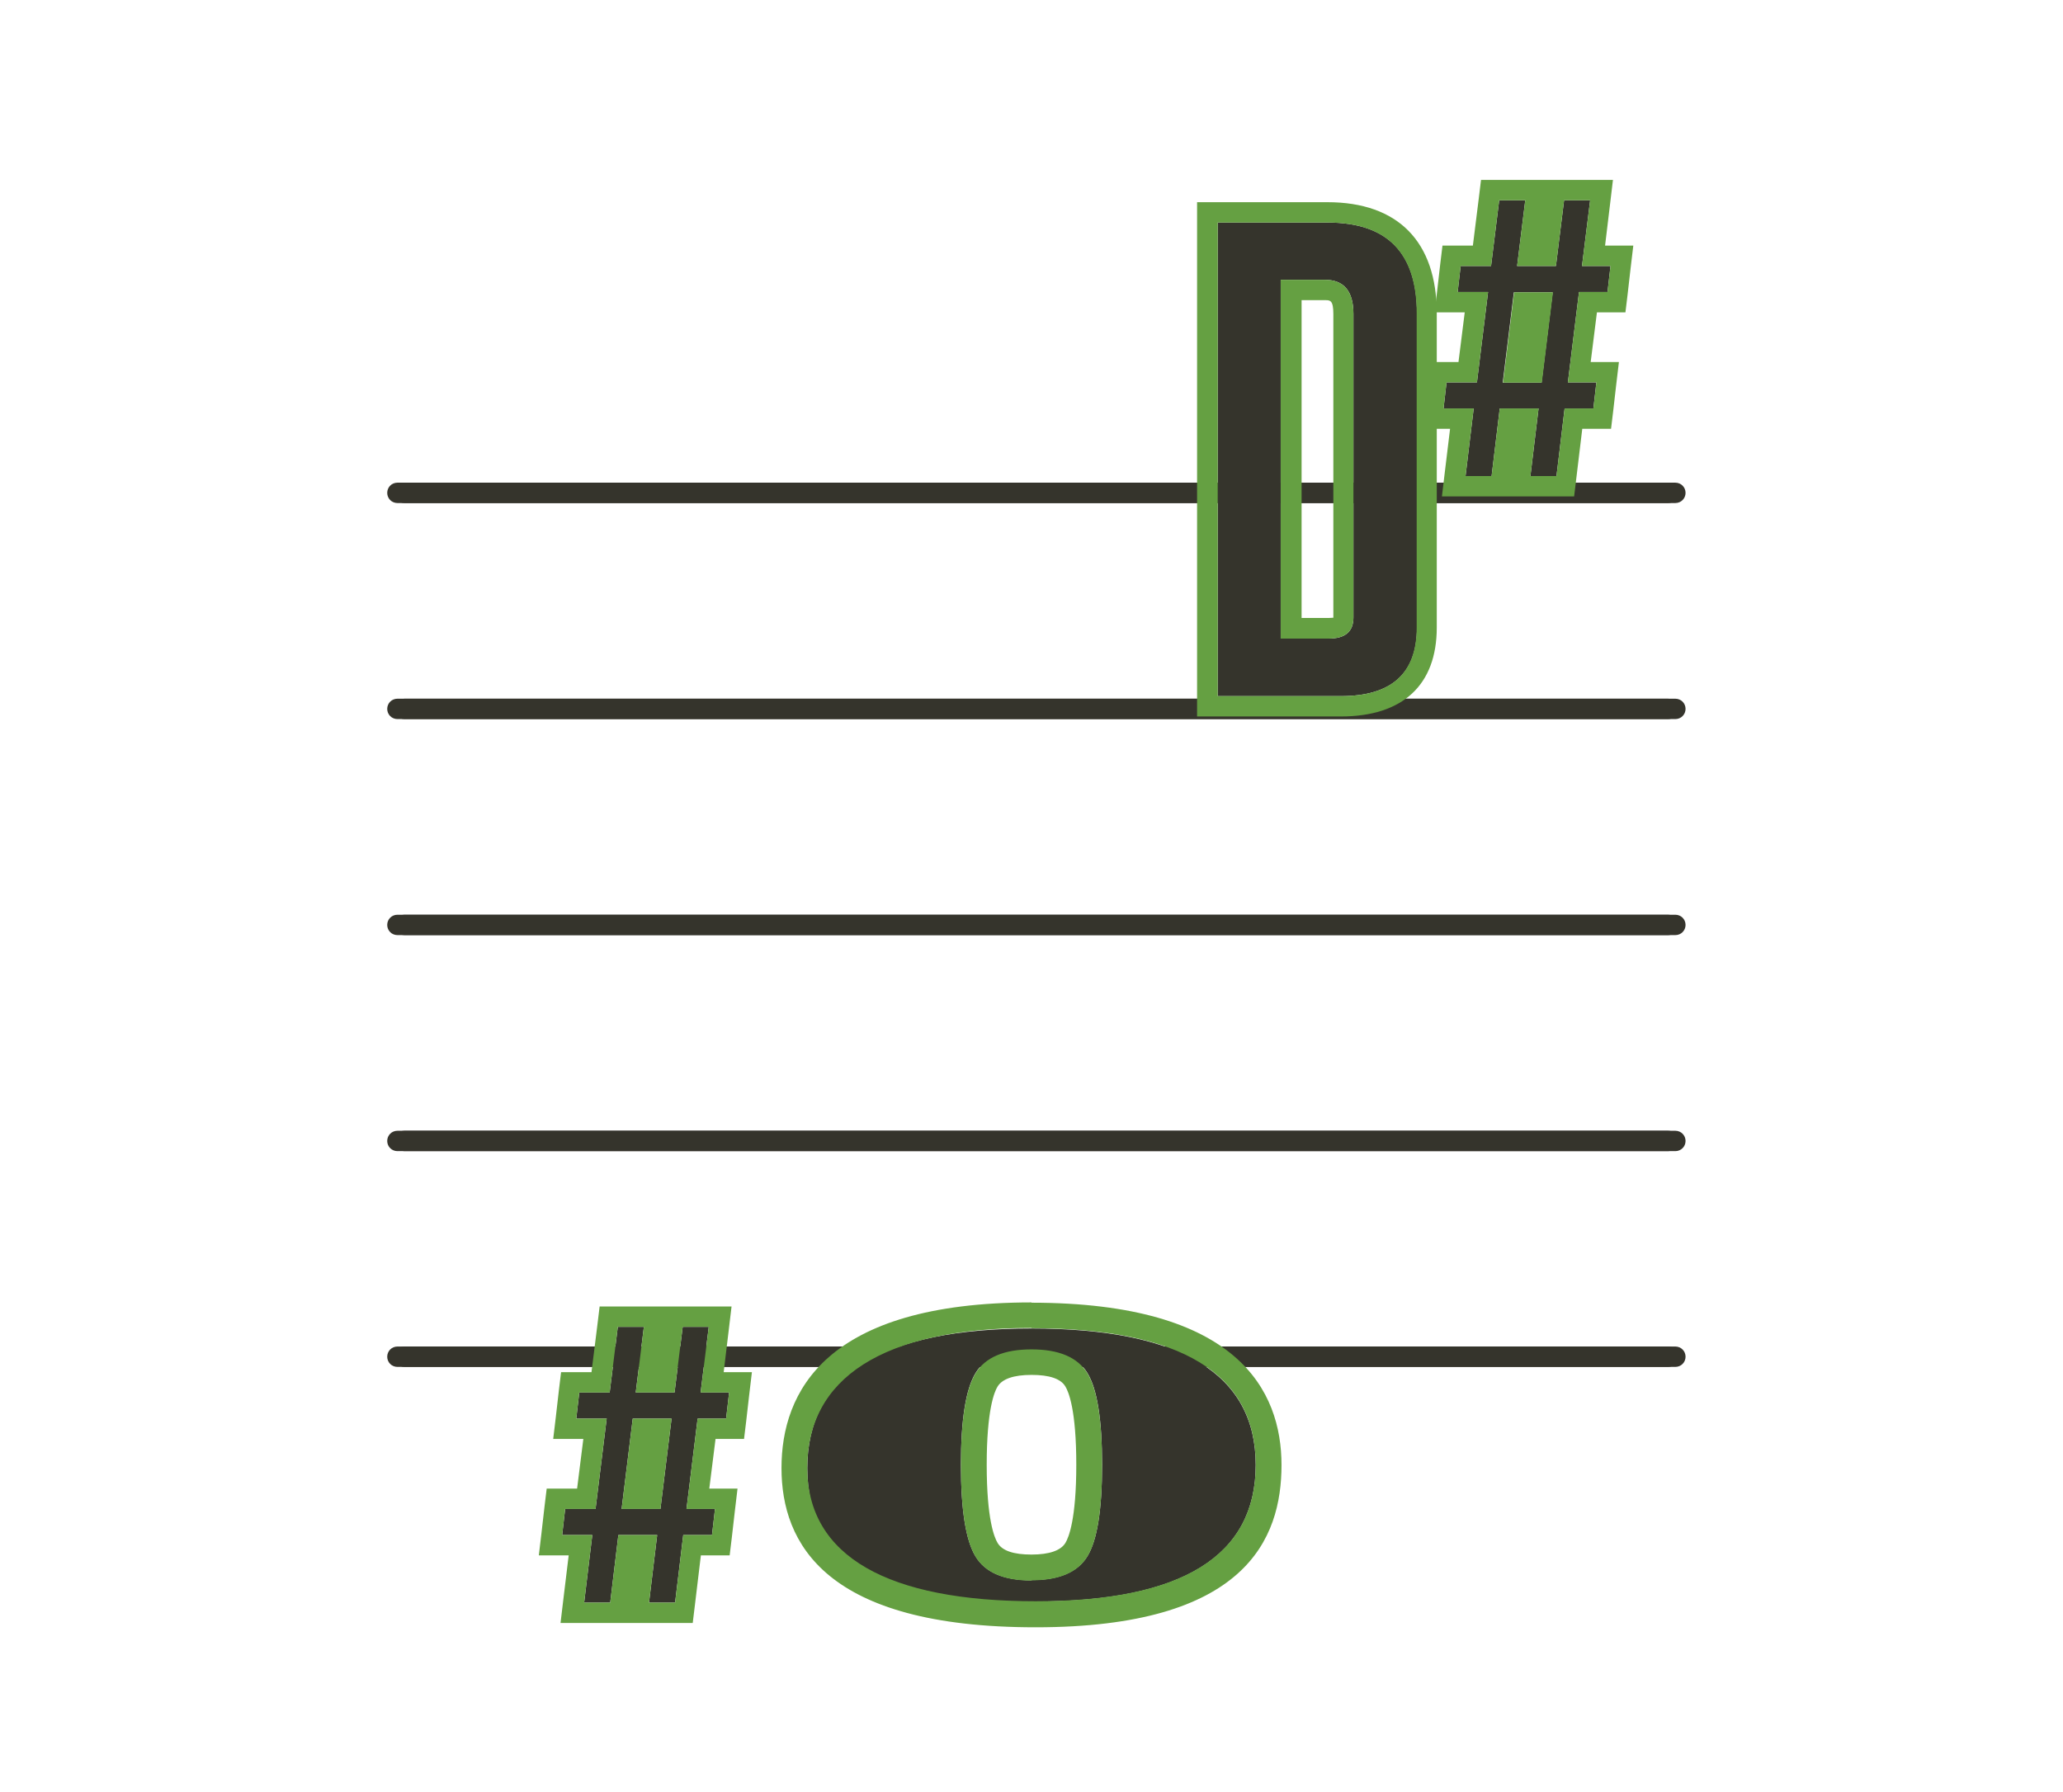
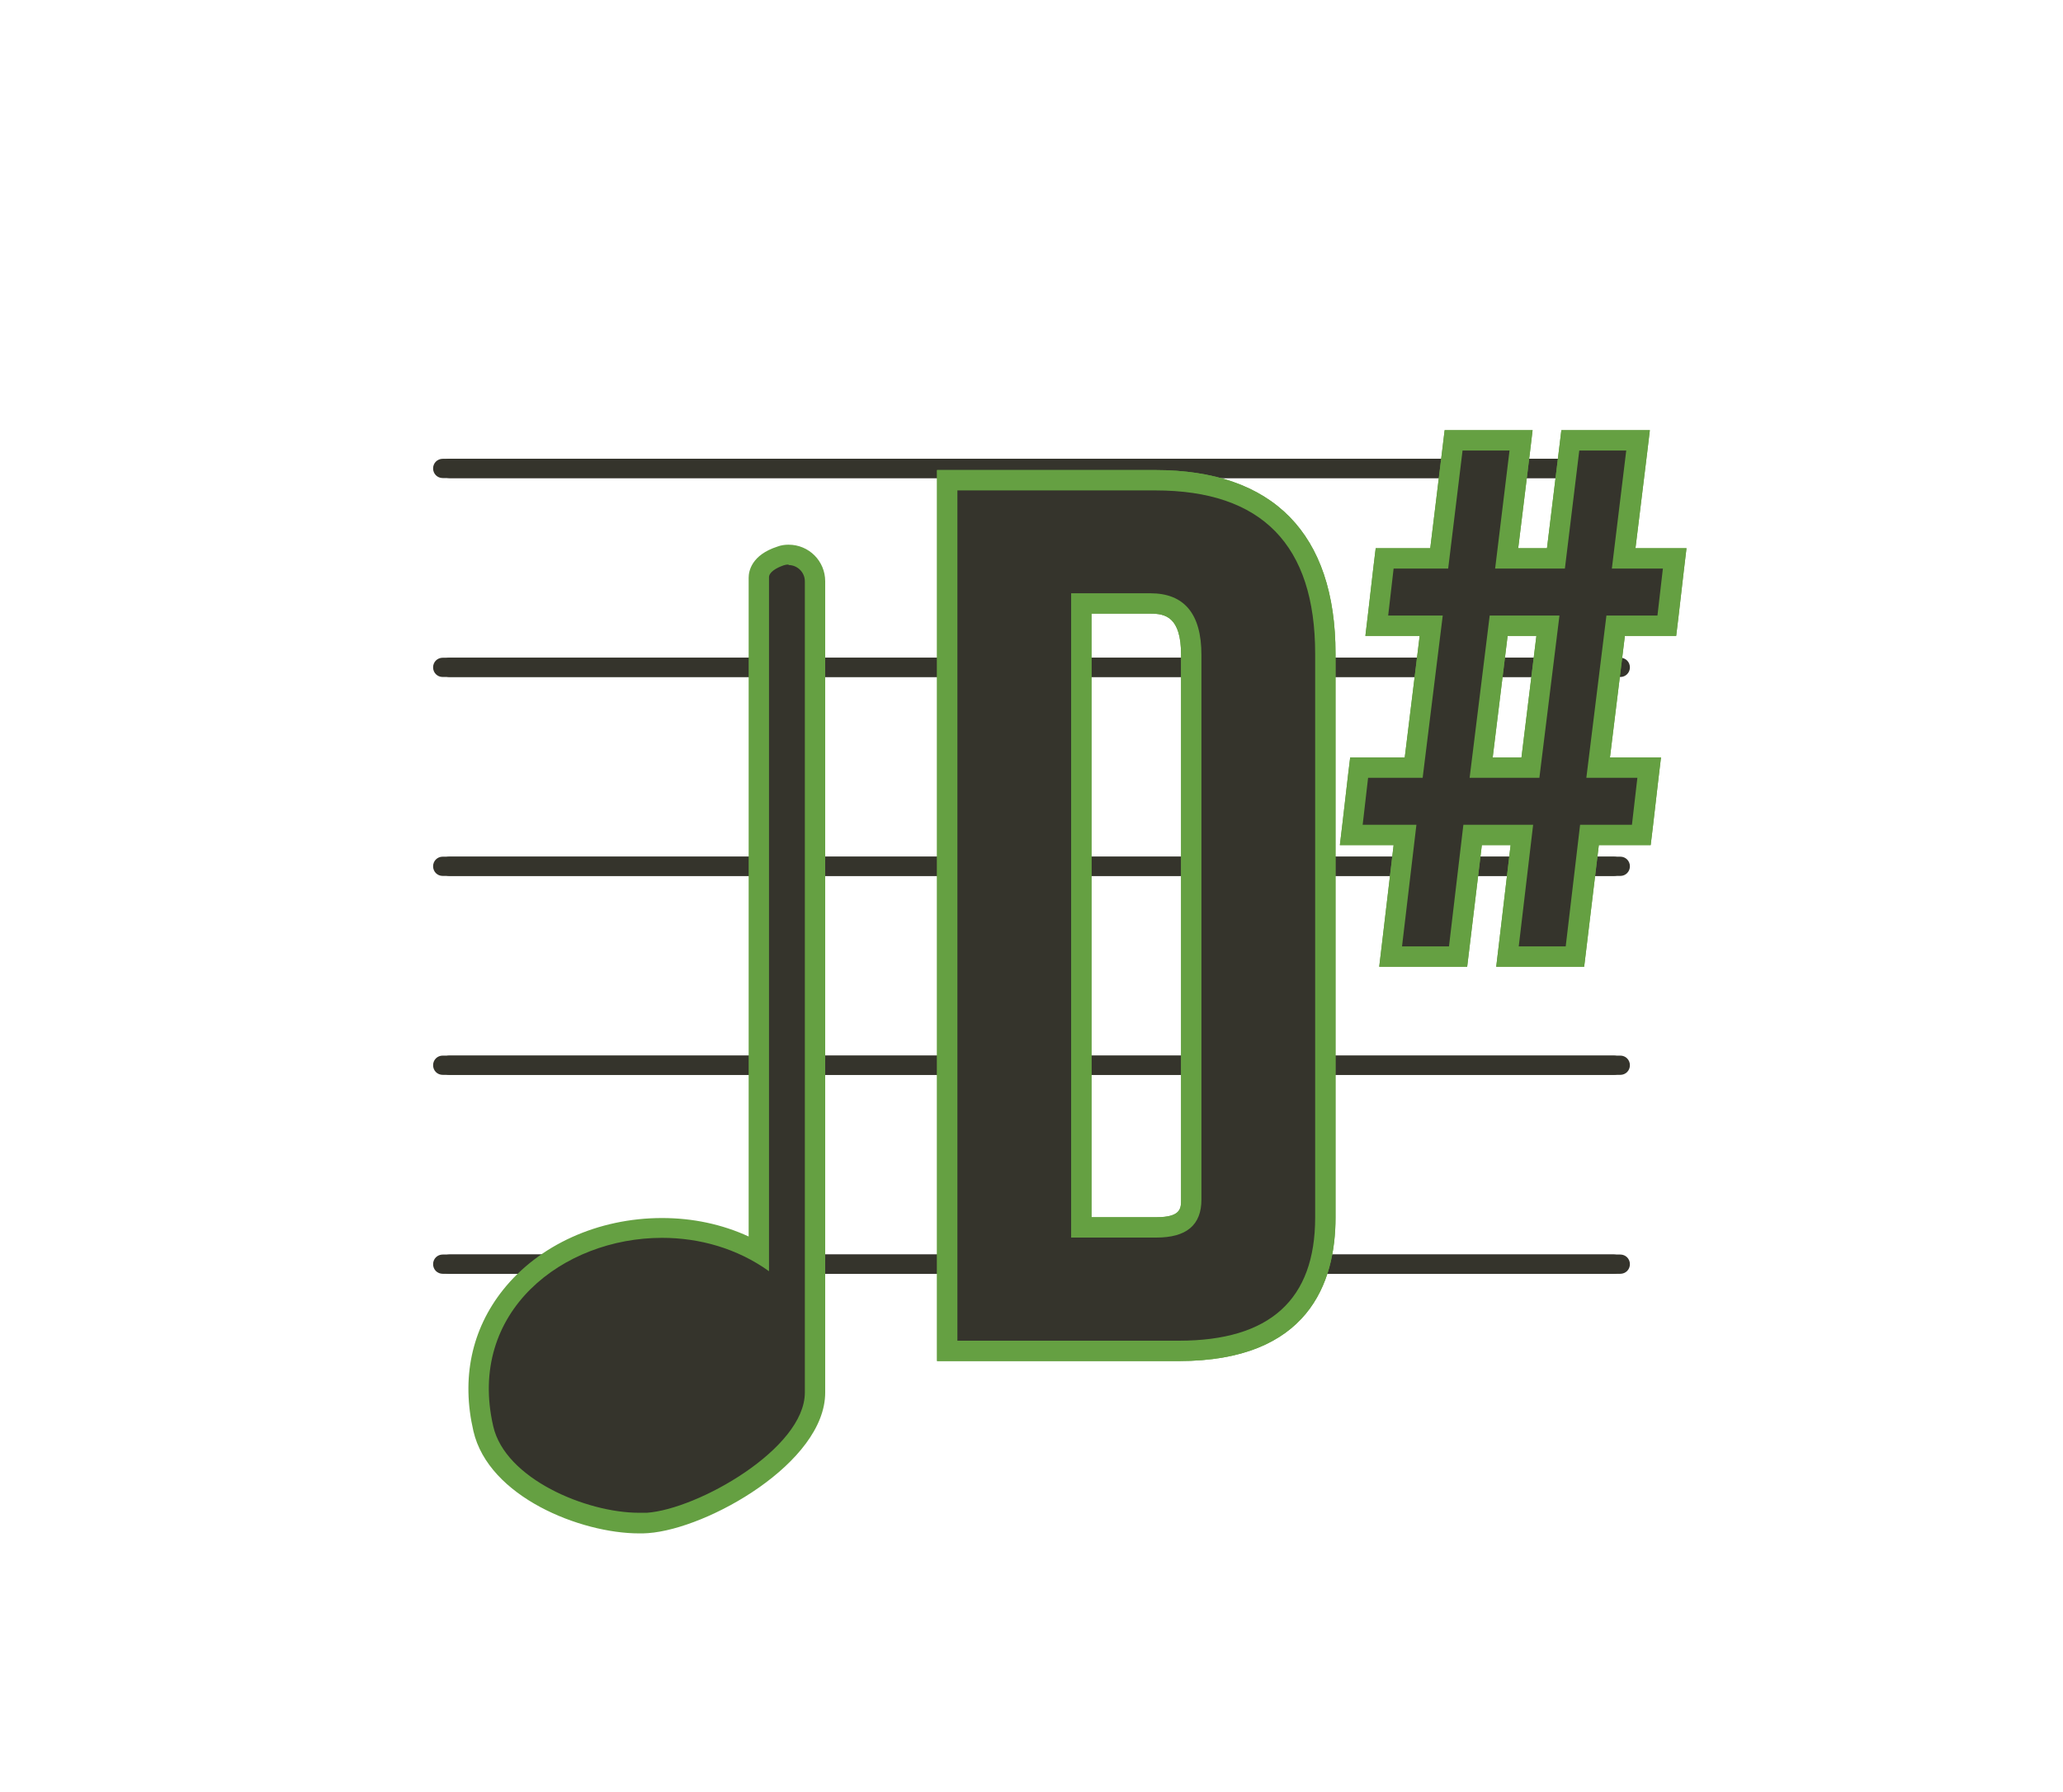
<svg xmlns="http://www.w3.org/2000/svg" id="Layer_1" width="76" height="66" viewBox="0 0 76 66">
-   <path d="M61.45,18.41H14.9c-.14,0-.25-.11-.25-.25s.11-.25.25-.25h46.55c.14,0,.25.11.25.25s-.11.25-.25.25Z" style="fill:#35342c; stroke:#35342c; stroke-miterlimit:10; stroke-width:.25px;" />
-   <path d="M61.45,50.24H14.9c-.14,0-.25-.11-.25-.25s.11-.25.25-.25h46.55c.14,0,.25.11.25.25s-.11.25-.25.25Z" style="fill:#35342c; stroke:#35342c; stroke-miterlimit:10; stroke-width:.25px;" />
-   <path d="M61.45,42.29H14.9c-.14,0-.25-.11-.25-.25s.11-.25.25-.25h46.55c.14,0,.25.11.25.25s-.11.25-.25.25Z" style="fill:#35342c; stroke:#35342c; stroke-miterlimit:10; stroke-width:.25px;" />
-   <path d="M61.45,34.33H14.9c-.14,0-.25-.11-.25-.25s.11-.25.25-.25h46.55c.14,0,.25.11.25.25s-.11.25-.25.25Z" style="fill:#35342c; stroke:#35342c; stroke-miterlimit:10; stroke-width:.25px;" />
-   <path d="M61.45,26.37H14.9c-.14,0-.25-.11-.25-.25s.11-.25.25-.25h46.55c.14,0,.25.11.25.25s-.11.25-.25.25Z" style="fill:#35342c; stroke:#35342c; stroke-miterlimit:10; stroke-width:.25px;" />
-   <path d="M61.72,18.41H14.64c-.14,0-.25-.11-.25-.25s.11-.25.25-.25h47.08c.14,0,.25.11.25.25s-.11.25-.25.25Z" style="fill:#35342c; stroke:#35342c; stroke-miterlimit:10; stroke-width:.25px;" />
-   <path d="M61.72,50.24H14.64c-.14,0-.25-.11-.25-.25s.11-.25.25-.25h47.08c.14,0,.25.11.25.25s-.11.25-.25.25Z" style="fill:#35342c; stroke:#35342c; stroke-miterlimit:10; stroke-width:.25px;" />
-   <path d="M61.72,42.29H14.64c-.14,0-.25-.11-.25-.25s.11-.25.25-.25h47.08c.14,0,.25.11.25.25s-.11.25-.25.25Z" style="fill:#35342c; stroke:#35342c; stroke-miterlimit:10; stroke-width:.25px;" />
-   <path d="M61.72,34.33H14.64c-.14,0-.25-.11-.25-.25s.11-.25.25-.25h47.08c.14,0,.25.11.25.25s-.11.25-.25.25Z" style="fill:#35342c; stroke:#35342c; stroke-miterlimit:10; stroke-width:.25px;" />
-   <path d="M61.72,26.37H14.64c-.14,0-.25-.11-.25-.25s.11-.25.25-.25h47.08c.14,0,.25.11.25.25s-.11.25-.25.25Z" style="fill:#35342c; stroke:#35342c; stroke-miterlimit:10; stroke-width:.25px;" />
-   <path d="M38.15,59.01c5.41,0,8.11-1.68,8.11-5.03s-2.75-5.03-8.26-5.03-8.26,1.72-8.26,5.15,2.8,4.92,8.41,4.92ZM38,58.23c-1.02,0-1.7-.29-2.06-.88s-.54-1.71-.54-3.38.18-2.79.54-3.38,1.05-.88,2.06-.88,1.7.29,2.06.88.54,1.71.54,3.38-.18,2.78-.54,3.37-1.05.88-2.06.88Z" style="fill:#35342c;" />
-   <path d="M38,48.94c5.51,0,8.26,1.68,8.26,5.03s-2.7,5.03-8.11,5.03-8.41-1.64-8.41-4.92,2.75-5.15,8.26-5.15M38,58.23c1.02,0,1.7-.29,2.06-.88.36-.59.54-1.71.54-3.37s-.18-2.79-.54-3.38c-.36-.59-1.05-.88-2.06-.88s-1.7.29-2.06.88c-.36.59-.54,1.71-.54,3.38s.18,2.79.54,3.38c.36.59,1.05.88,2.06.88M38,47.99c-7.61,0-9.21,3.32-9.21,6.1s1.62,5.87,9.36,5.87,9.06-3.25,9.06-5.98-1.6-5.98-9.21-5.98h0ZM38,57.28c-.66,0-1.08-.14-1.25-.43-.12-.2-.4-.87-.4-2.88s.28-2.69.4-2.88c.17-.28.59-.43,1.25-.43s1.08.14,1.25.43c.12.2.4.87.4,2.88s-.28,2.68-.4,2.88c-.17.28-.59.43-1.25.43h0Z" style="fill:#65a042;" />
-   <path d="M44.86,25.65V8.2h4.06c2.19,0,3.28,1.12,3.28,3.35v11.57c0,1.69-.93,2.53-2.8,2.53h-4.54ZM47.19,23.53h1.75c.62,0,.92-.26.92-.78v-11.18c0-.84-.35-1.26-1.05-1.26h-1.63v13.22Z" style="fill:#35342c;" />
-   <path d="M48.91,8.2c2.19,0,3.28,1.12,3.28,3.35v11.57c0,1.69-.93,2.53-2.79,2.53h-4.54V8.2h4.06M47.19,23.53h1.75c.62,0,.92-.26.92-.78v-11.18c0-.84-.35-1.26-1.05-1.26h-1.63v13.22M48.91,7.45h-4.81v18.95h5.29c2.29,0,3.54-1.16,3.54-3.28v-11.57c0-2.65-1.43-4.1-4.03-4.1h0ZM47.94,11.06h.88c.18,0,.3,0,.3.51v11.18s0,0,0,.01c-.04,0-.09.01-.17.01h-1v-11.72h0Z" style="fill:#65a042;" />
-   <path d="M57.62,7.38h.96l-.3,2.42h1.05l-.11.96h-1.05l-.41,3.33h1.05l-.11.96h-1.06l-.3,2.49h-.96l.3-2.49h-1.43l-.3,2.49h-.96l.3-2.49h-1.11l.11-.96h1.12l.41-3.33h-1.12l.11-.96h1.12l.3-2.42h.96l-.3,2.42h1.43l.3-2.42ZM55.36,14.1h1.43l.41-3.33h-1.43l-.41,3.33Z" style="fill:#35342c;" />
-   <path d="M58.58,7.38l-.3,2.42h1.05l-.11.96h-1.05l-.41,3.33h1.05l-.11.96h-1.06l-.3,2.49h-.96l.3-2.49h-1.43l-.3,2.49h-.96l.3-2.49h-1.11l.11-.96h1.12l.41-3.33h-1.12l.11-.96h1.12l.3-2.42h.96l-.3,2.42h1.43l.3-2.42h.96M57.21,10.77h-1.43l-.41,3.33h1.43l.41-3.33M59.43,6.63h-4.87l-.08.66-.22,1.76h-1.12l-.08.66-.11.96-.1.84h1.11l-.23,1.83h-1.12l-.08.66-.11.96-.1.84h1.1l-.2,1.65-.1.84h4.87l.08-.66.22-1.83h1.06l.08-.66.11-.96.1-.84h-1.04l.23-1.83h1.05l.08-.66.11-.96.1-.84h-1.04l.19-1.58.1-.84h0Z" style="fill:#65a042;" />
-   <path d="M25.15,48.89h.96l-.3,2.42h1.05l-.11.96h-1.05l-.41,3.33h1.05l-.11.96h-1.06l-.3,2.49h-.96l.3-2.49h-1.43l-.3,2.49h-.96l.3-2.49h-1.11l.11-.96h1.12l.41-3.33h-1.12l.11-.96h1.12l.3-2.42h.96l-.3,2.42h1.43l.3-2.42ZM22.9,55.6h1.43l.41-3.33h-1.43l-.41,3.33Z" style="fill:#35342c;" />
-   <path d="M26.11,48.89l-.3,2.42h1.05l-.11.96h-1.05l-.41,3.33h1.05l-.11.96h-1.06l-.3,2.49h-.96l.3-2.49h-1.43l-.3,2.49h-.96l.3-2.49h-1.11l.11-.96h1.12l.41-3.33h-1.12l.11-.96h1.12l.3-2.42h.96l-.3,2.42h1.43l.3-2.42h.96M24.74,52.27h-1.43l-.41,3.33h1.43l.41-3.33M26.96,48.14h-4.87l-.08.66-.22,1.76h-1.12l-.08.66-.11.96-.1.84h1.11l-.23,1.83h-1.12l-.08.66-.11.96-.1.84h1.1l-.2,1.65-.1.84h4.87l.08-.66.22-1.83h1.06l.08-.66.11-.96.1-.84h-1.04l.23-1.83h1.05l.08-.66.11-.96.1-.84h-1.04l.19-1.58.1-.84h0Z" style="fill:#65a042;" />
+   <path d="M59.44,17.49H16.56c-.13,0-.23-.1-.23-.23s.1-.23.23-.23h42.89c.13,0,.23.1.23.23s-.1.23-.23.23Z" style="fill:#35342c; stroke:#35342c; stroke-miterlimit:10; stroke-width:.25px;" />
+   <path d="M59.44,46.81H16.56c-.13,0-.23-.1-.23-.23s.1-.23.23-.23h42.89c.13,0,.23.1.23.23s-.1.23-.23.23Z" style="fill:#35342c; stroke:#35342c; stroke-miterlimit:10; stroke-width:.25px;" />
+   <path d="M59.44,39.48H16.56c-.13,0-.23-.1-.23-.23s.1-.23.23-.23h42.89c.13,0,.23.1.23.23s-.1.23-.23.23Z" style="fill:#35342c; stroke:#35342c; stroke-miterlimit:10; stroke-width:.25px;" />
+   <path d="M59.44,32.15H16.56c-.13,0-.23-.1-.23-.23s.1-.23.23-.23h42.89c.13,0,.23.1.23.23s-.1.23-.23.23Z" style="fill:#35342c; stroke:#35342c; stroke-miterlimit:10; stroke-width:.25px;" />
+   <path d="M59.44,24.82H16.56c-.13,0-.23-.1-.23-.23s.1-.23.23-.23h42.89c.13,0,.23.1.23.23s-.1.23-.23.23Z" style="fill:#35342c; stroke:#35342c; stroke-miterlimit:10; stroke-width:.25px;" />
+   <path d="M59.69,17.49H16.31c-.13,0-.23-.1-.23-.23s.1-.23.23-.23h43.38c.13,0,.23.1.23.23s-.1.23-.23.23Z" style="fill:#35342c; stroke:#35342c; stroke-miterlimit:10; stroke-width:.25px;" />
+   <path d="M59.69,46.81H16.31c-.13,0-.23-.1-.23-.23s.1-.23.23-.23h43.38c.13,0,.23.1.23.23s-.1.23-.23.23Z" style="fill:#35342c; stroke:#35342c; stroke-miterlimit:10; stroke-width:.25px;" />
+   <path d="M59.69,39.48H16.31c-.13,0-.23-.1-.23-.23s.1-.23.23-.23h43.38c.13,0,.23.1.23.23s-.1.23-.23.23Z" style="fill:#35342c; stroke:#35342c; stroke-miterlimit:10; stroke-width:.25px;" />
+   <path d="M59.69,32.15H16.31c-.13,0-.23-.1-.23-.23s.1-.23.23-.23h43.38c.13,0,.23.1.23.23s-.1.23-.23.23Z" style="fill:#35342c; stroke:#35342c; stroke-miterlimit:10; stroke-width:.25px;" />
+   <path d="M59.69,24.82H16.31c-.13,0-.23-.1-.23-.23s.1-.23.23-.23h43.38c.13,0,.23.1.23.23s-.1.23-.23.23Z" style="fill:#35342c; stroke:#35342c; stroke-miterlimit:10; stroke-width:.25px;" />
+   <path d="M23.54,56.13c-2.06,0-5.24-1.32-5.74-3.48-.42-1.83-.07-3.52,1.02-4.89,1.25-1.57,3.33-2.51,5.56-2.51,1.29,0,2.51.32,3.57.92v-24.89c0-.34.29-.63.8-.79.1-.03.2-.05.3-.05.54,0,.97.44.97.98v29.89c0,2.35-4.14,4.66-6.17,4.81-.1,0-.21.01-.31.01Z" style="fill:#35342c;" />
+   <path d="M29.05,20.82c.32,0,.6.26.6.6v29.89c0,2.07-3.95,4.3-5.82,4.43-.09,0-.19,0-.29,0-1.94,0-4.93-1.25-5.37-3.19-.97-4.22,2.57-6.94,6.22-6.94,1.38,0,2.77.39,3.94,1.23v-25.57c0-.18.25-.34.54-.44.06-.02.12-.03.18-.03M29.05,20.07c-.14,0-.28.02-.41.07-.96.31-1.06.91-1.06,1.15v24.27c-.98-.45-2.06-.68-3.19-.68-2.35,0-4.54.99-5.86,2.65-1.16,1.46-1.54,3.26-1.09,5.2.56,2.43,3.96,3.77,6.1,3.77.12,0,.23,0,.34-.01,2.2-.16,6.52-2.6,6.52-5.18v-29.89c0-.75-.6-1.35-1.35-1.35h0Z" style="fill:#65a042;" />
+   <path d="M34.9,49.77V17.69h7.66c4.16,0,6.27,2.15,6.27,6.4v20.77c0,3.21-1.87,4.91-5.39,4.91h-8.54ZM42.6,45.23c1.13,0,1.28-.52,1.28-1.02v-20.07c0-1.68-.8-1.89-1.5-1.89h-2.55v22.99h2.77Z" style="fill:#35342c;" />
+   <path d="M42.56,18.07c3.93,0,5.89,2.01,5.89,6.02v20.77c0,3.03-1.67,4.54-5.02,4.54h-8.16v-31.33h7.29M39.46,45.6h3.14c1.11,0,1.66-.46,1.66-1.4v-20.07c0-1.51-.63-2.27-1.88-2.27h-2.92v23.74M42.56,17.32h-8.04v32.83h8.91c4.77,0,5.77-2.88,5.77-5.29v-20.77c0-4.43-2.3-6.77-6.64-6.77h0ZM40.21,22.61h2.17c.55,0,1.13.12,1.13,1.52v20.07c0,.32,0,.65-.91.65h-2.39v-22.24h0Z" style="fill:#65a042;" />
+   <path d="M55.52,35.24l.53-4.48h-1.81l-.53,4.48h-2.49l.53-4.48h-1.98l.29-2.48h2.01l.65-5.23h-2.01l.29-2.48h2.01l.53-4.35h2.49l-.53,4.35h1.81l.53-4.35h2.49l-.53,4.35h1.88l-.29,2.48h-1.88l-.65,5.23h1.88l-.29,2.48h-1.91l-.53,4.48h-2.49ZM56.38,28.28l.65-5.23h-1.81l-.65,5.23h1.81Z" style="fill:#35342c;" />
+   <path d="M59.91,16.6l-.53,4.35h1.88l-.2,1.73h-1.88l-.74,5.98h1.88l-.2,1.73h-1.91l-.53,4.48h-1.73l.53-4.48h-2.57l-.53,4.48h-1.73l.53-4.48h-1.98l.2-1.73h2.01l.74-5.98h-2.01l.2-1.73h2.01l.53-4.35h1.73l-.53,4.35h2.57l.53-4.35h1.73M57.45,22.68h-2.57l-.74,5.98h2.57l.74-5.98M60.76,15.85h-3.24l-.08.66-.45,3.69h-1.06l.43-3.51.1-.84h-3.24l-.08.66-.45,3.69h-2.01l-.08.66-.2,1.73-.1.84h2l-.55,4.48h-2.01l-.08.66-.2,1.73-.1.84h1.98l-.43,3.64-.1.84h3.24l.08-.66.46-3.82h1.06l-.43,3.64-.1.84h3.24l.08-.66.46-3.82h1.91l.08-.66.2-1.73.1-.84h-1.88l.55-4.48h1.89l.08-.66.2-1.73.1-.84h-1.88l.43-3.51.1-.84h0ZM55.54,23.43h1.06l-.55,4.48h-1.06l.55-4.48h0Z" style="fill:#65a042;" />
+   <path d="M34.9,49.77V17.69h7.66c4.16,0,6.27,2.15,6.27,6.4v20.77c0,3.21-1.87,4.91-5.39,4.91h-8.54ZM42.6,45.23c1.13,0,1.28-.52,1.28-1.02v-20.07c0-1.68-.8-1.89-1.5-1.89h-2.55v22.99h2.77Z" style="fill:#35342c;" />
+   <path d="M42.56,18.07c3.93,0,5.89,2.01,5.89,6.02v20.77c0,3.03-1.67,4.54-5.02,4.54h-8.16v-31.33h7.29M39.46,45.6h3.14c1.11,0,1.66-.46,1.66-1.4v-20.07c0-1.51-.63-2.27-1.88-2.27h-2.92v23.74M42.56,17.32h-8.04v32.83h8.91c4.77,0,5.77-2.88,5.77-5.29v-20.77c0-4.43-2.3-6.77-6.64-6.77h0ZM40.21,22.61h2.17c.55,0,1.13.12,1.13,1.52v20.07c0,.32,0,.65-.91.65h-2.39v-22.24h0Z" style="fill:#65a042;" />
+   <path d="M55.52,35.24l.53-4.48h-1.81l-.53,4.48h-2.49l.53-4.48h-1.98l.29-2.48h2.01l.65-5.23h-2.01l.29-2.48h2.01l.53-4.35h2.49l-.53,4.35h1.81l.53-4.35h2.49l-.53,4.35h1.88l-.29,2.48h-1.88l-.65,5.23h1.88l-.29,2.48h-1.91l-.53,4.48h-2.49ZM56.38,28.28l.65-5.23h-1.81l-.65,5.23h1.81Z" style="fill:#35342c;" />
+   <path d="M59.91,16.6l-.53,4.35h1.88l-.2,1.73h-1.88l-.74,5.98h1.88l-.2,1.73h-1.91l-.53,4.48h-1.73l.53-4.48h-2.57l-.53,4.48h-1.73l.53-4.48h-1.98l.2-1.73h2.01l.74-5.98h-2.01l.2-1.73h2.01l.53-4.35h1.73l-.53,4.35h2.57l.53-4.35h1.73M57.45,22.68h-2.57l-.74,5.98h2.57l.74-5.98M60.76,15.85h-3.24l-.08.66-.45,3.69h-1.06l.43-3.51.1-.84h-3.24l-.08.66-.45,3.69h-2.01l-.08.66-.2,1.73-.1.84h2l-.55,4.48h-2.01l-.08.66-.2,1.73-.1.84h1.98l-.43,3.64-.1.84h3.24l.08-.66.46-3.82h1.06l-.43,3.64-.1.84h3.24l.08-.66.46-3.82h1.91l.08-.66.2-1.73.1-.84h-1.88l.55-4.48h1.89l.08-.66.2-1.73.1-.84h-1.88l.43-3.51.1-.84h0ZM55.54,23.43h1.06l-.55,4.48h-1.06l.55-4.48h0Z" style="fill:#65a042;" />
</svg>
